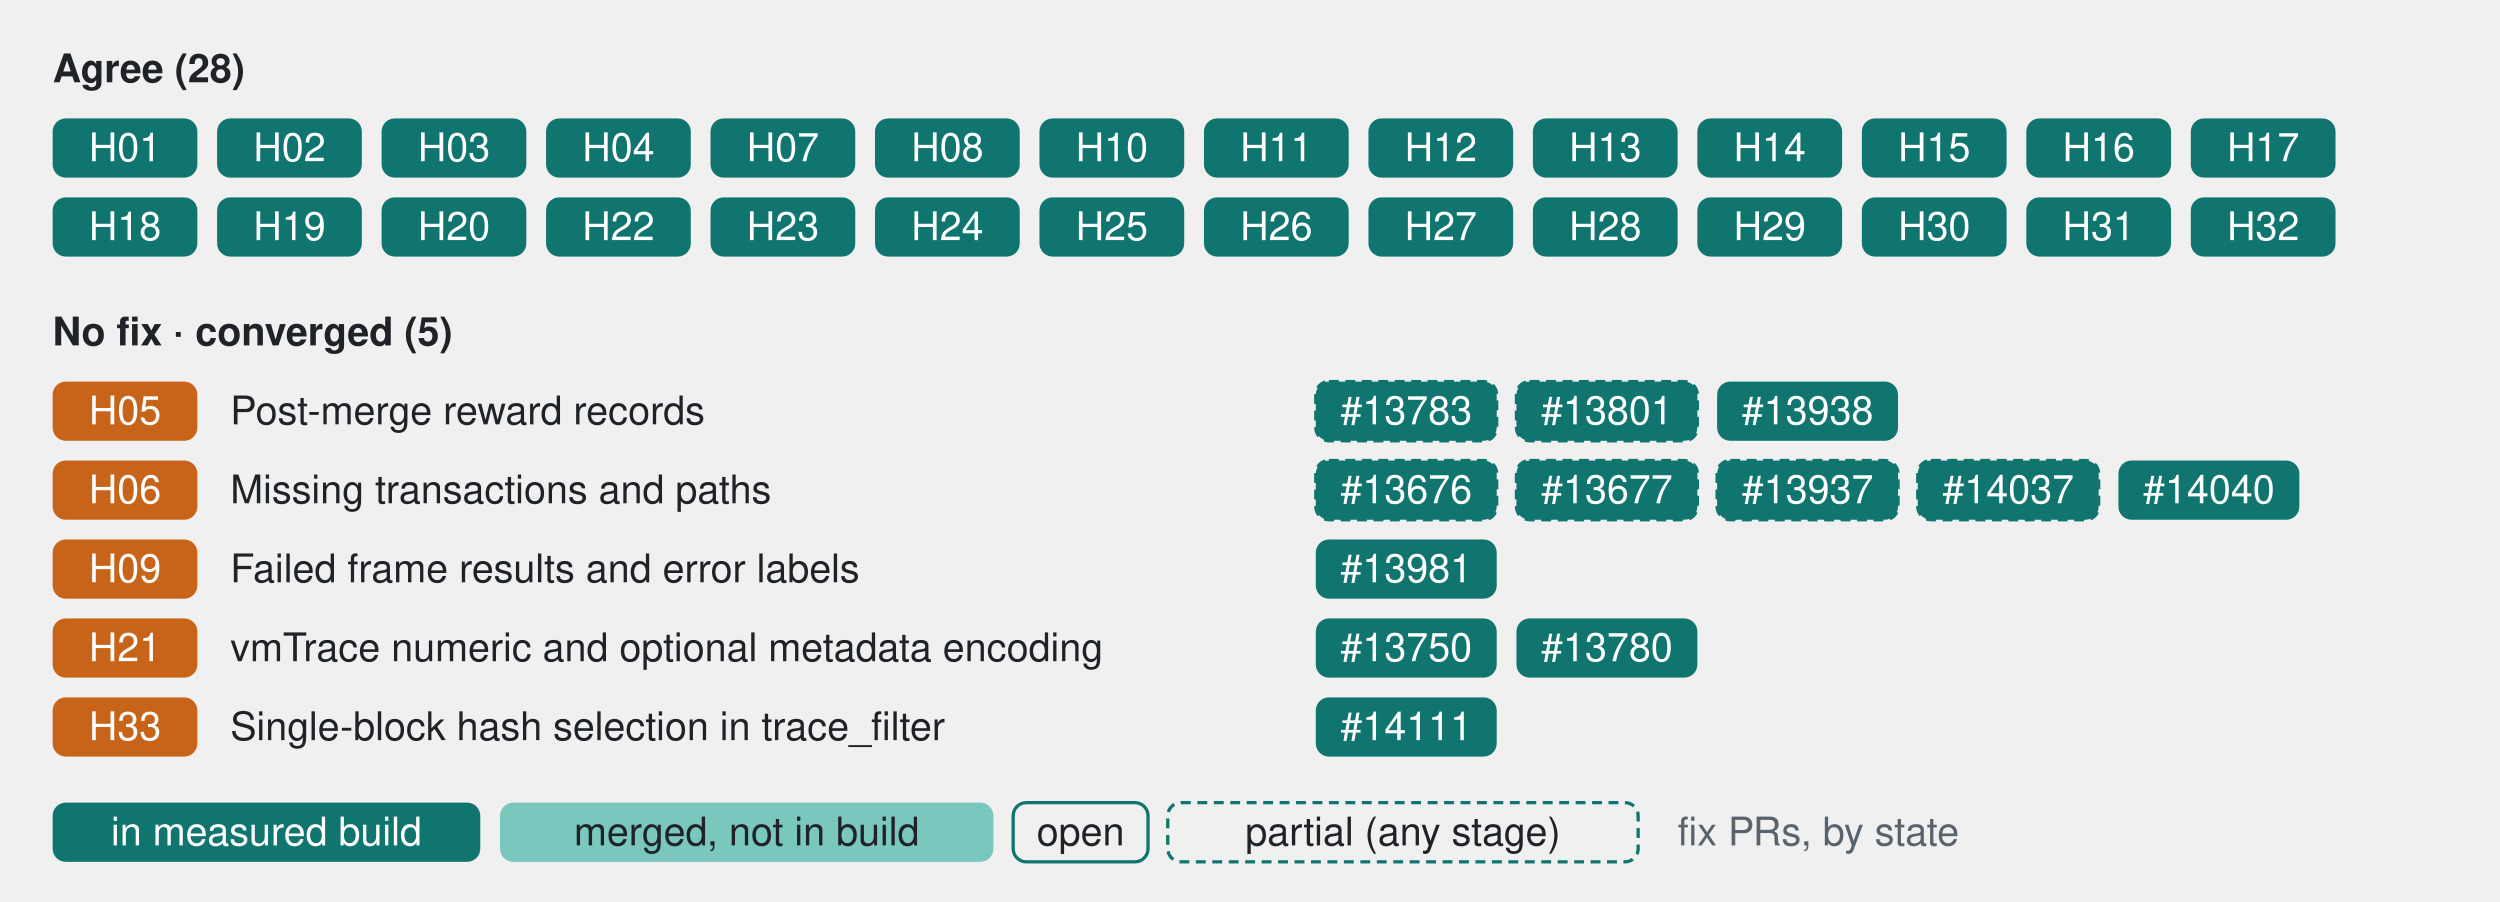
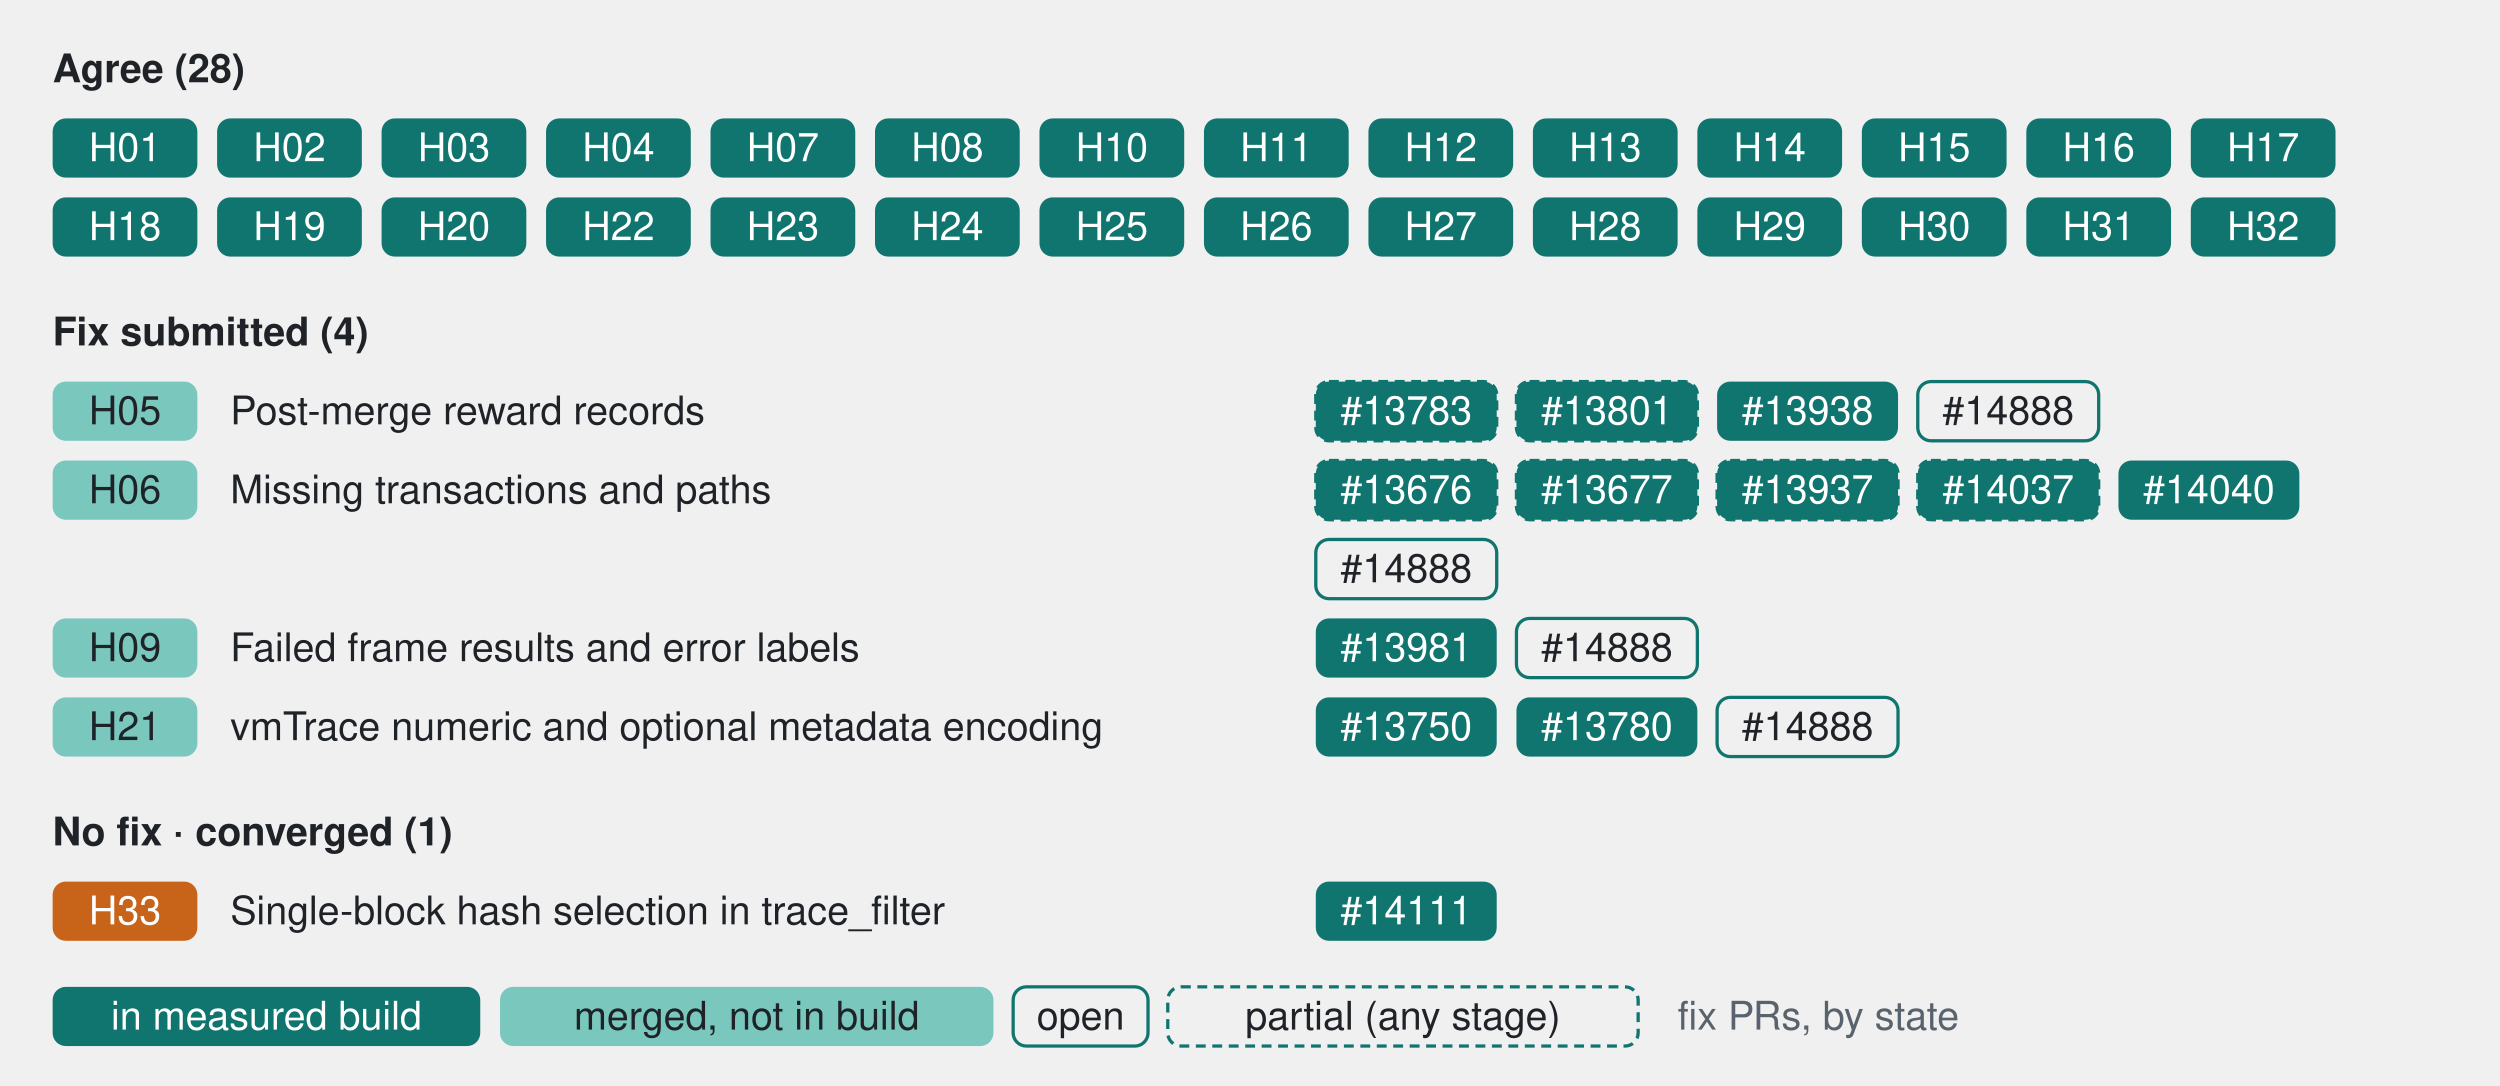
- <svg xmlns="http://www.w3.org/2000/svg" width="760" height="274" viewBox="0 0 760 274" role="img" aria-labelledby="title">
+ <svg xmlns="http://www.w3.org/2000/svg" width="760" height="330" viewBox="0 0 760 330" role="img" aria-labelledby="title">
  <style>text{font-family:-apple-system,BlinkMacSystemFont,"Segoe UI",Helvetica,Arial,sans-serif;font-size:12px}.head{font-weight:600}.partial{stroke-dasharray:3 2}.label{fill:#1f2328}.muted{fill:#59636e}.pr{fill:none;stroke:#11756f}.edge{stroke:#11756f}.b-agree{fill:#11756f}.n-agree{fill:#ffffff}.b-fix{fill:#79c7bd}.n-fix{fill:#1f2328}.b-converged{fill:#c8641a}.n-converged{fill:#ffffff}.b-review{fill:#f2b36b}.n-review{fill:#1f2328}.b-policy{fill:#8172c4}.n-policy{fill:#ffffff}.b-unmeasured{fill:#dde1e6}.n-unmeasured{fill:#1f2328}@media (prefers-color-scheme:dark){.label{fill:#e6edf3}.muted{fill:#9198a1}.pr{fill:none;stroke:#3aa59a}.edge{stroke:#3aa59a}.b-agree{fill:#3aa59a}.n-agree{fill:#0d1117}.b-fix{fill:#1a6b62}.n-fix{fill:#ffffff}.b-converged{fill:#e5843a}.n-converged{fill:#0d1117}.b-review{fill:#8f5420}.n-review{fill:#ffffff}.b-policy{fill:#9b8fe0}.n-policy{fill:#0d1117}.b-unmeasured{fill:#2d333b}.n-unmeasured{fill:#e6edf3}}</style>
  <text class="label head" x="16" y="25">Agree (28)</text>
  <rect class="b-agree" x="16" y="36" width="44" height="18" rx="4" />
  <text class="n-agree" x="38" y="49" text-anchor="middle">H01</text>
  <rect class="b-agree" x="66" y="36" width="44" height="18" rx="4" />
  <text class="n-agree" x="88" y="49" text-anchor="middle">H02</text>
  <rect class="b-agree" x="116" y="36" width="44" height="18" rx="4" />
  <text class="n-agree" x="138" y="49" text-anchor="middle">H03</text>
  <rect class="b-agree" x="166" y="36" width="44" height="18" rx="4" />
  <text class="n-agree" x="188" y="49" text-anchor="middle">H04</text>
  <rect class="b-agree" x="216" y="36" width="44" height="18" rx="4" />
  <text class="n-agree" x="238" y="49" text-anchor="middle">H07</text>
  <rect class="b-agree" x="266" y="36" width="44" height="18" rx="4" />
  <text class="n-agree" x="288" y="49" text-anchor="middle">H08</text>
  <rect class="b-agree" x="316" y="36" width="44" height="18" rx="4" />
  <text class="n-agree" x="338" y="49" text-anchor="middle">H10</text>
  <rect class="b-agree" x="366" y="36" width="44" height="18" rx="4" />
  <text class="n-agree" x="388" y="49" text-anchor="middle">H11</text>
  <rect class="b-agree" x="416" y="36" width="44" height="18" rx="4" />
  <text class="n-agree" x="438" y="49" text-anchor="middle">H12</text>
  <rect class="b-agree" x="466" y="36" width="44" height="18" rx="4" />
  <text class="n-agree" x="488" y="49" text-anchor="middle">H13</text>
  <rect class="b-agree" x="516" y="36" width="44" height="18" rx="4" />
  <text class="n-agree" x="538" y="49" text-anchor="middle">H14</text>
  <rect class="b-agree" x="566" y="36" width="44" height="18" rx="4" />
  <text class="n-agree" x="588" y="49" text-anchor="middle">H15</text>
  <rect class="b-agree" x="616" y="36" width="44" height="18" rx="4" />
  <text class="n-agree" x="638" y="49" text-anchor="middle">H16</text>
  <rect class="b-agree" x="666" y="36" width="44" height="18" rx="4" />
  <text class="n-agree" x="688" y="49" text-anchor="middle">H17</text>
  <rect class="b-agree" x="16" y="60" width="44" height="18" rx="4" />
  <text class="n-agree" x="38" y="73" text-anchor="middle">H18</text>
  <rect class="b-agree" x="66" y="60" width="44" height="18" rx="4" />
  <text class="n-agree" x="88" y="73" text-anchor="middle">H19</text>
  <rect class="b-agree" x="116" y="60" width="44" height="18" rx="4" />
  <text class="n-agree" x="138" y="73" text-anchor="middle">H20</text>
  <rect class="b-agree" x="166" y="60" width="44" height="18" rx="4" />
  <text class="n-agree" x="188" y="73" text-anchor="middle">H22</text>
  <rect class="b-agree" x="216" y="60" width="44" height="18" rx="4" />
  <text class="n-agree" x="238" y="73" text-anchor="middle">H23</text>
  <rect class="b-agree" x="266" y="60" width="44" height="18" rx="4" />
  <text class="n-agree" x="288" y="73" text-anchor="middle">H24</text>
  <rect class="b-agree" x="316" y="60" width="44" height="18" rx="4" />
  <text class="n-agree" x="338" y="73" text-anchor="middle">H25</text>
  <rect class="b-agree" x="366" y="60" width="44" height="18" rx="4" />
  <text class="n-agree" x="388" y="73" text-anchor="middle">H26</text>
  <rect class="b-agree" x="416" y="60" width="44" height="18" rx="4" />
  <text class="n-agree" x="438" y="73" text-anchor="middle">H27</text>
  <rect class="b-agree" x="466" y="60" width="44" height="18" rx="4" />
  <text class="n-agree" x="488" y="73" text-anchor="middle">H28</text>
  <rect class="b-agree" x="516" y="60" width="44" height="18" rx="4" />
  <text class="n-agree" x="538" y="73" text-anchor="middle">H29</text>
  <rect class="b-agree" x="566" y="60" width="44" height="18" rx="4" />
  <text class="n-agree" x="588" y="73" text-anchor="middle">H30</text>
  <rect class="b-agree" x="616" y="60" width="44" height="18" rx="4" />
  <text class="n-agree" x="638" y="73" text-anchor="middle">H31</text>
  <rect class="b-agree" x="666" y="60" width="44" height="18" rx="4" />
  <text class="n-agree" x="688" y="73" text-anchor="middle">H32</text>
-   <text class="label head" x="16" y="105">No fix · converged (5)</text>
-   <rect class="b-converged" x="16" y="116" width="44" height="18" rx="4" />
-   <text class="n-converged" x="38" y="129" text-anchor="middle">H05</text>
+   <text class="label head" x="16" y="105">Fix submitted (4)</text>
+   <rect class="b-fix" x="16" y="116" width="44" height="18" rx="4" />
+   <text class="n-fix" x="38" y="129" text-anchor="middle">H05</text>
  <text class="label" x="70" y="129">Post-merge reward records</text>
  <rect class="b-agree edge partial" x="400" y="116" width="55" height="18" rx="4" />
  <text class="n-agree" x="427.5" y="129" text-anchor="middle">#13783</text>
  <rect class="b-agree edge partial" x="461" y="116" width="55" height="18" rx="4" />
  <text class="n-agree" x="488.5" y="129" text-anchor="middle">#13801</text>
  <rect class="b-agree" x="522" y="116" width="55" height="18" rx="4" />
  <text class="n-agree" x="549.5" y="129" text-anchor="middle">#13938</text>
-   <rect class="b-converged" x="16" y="140" width="44" height="18" rx="4" />
-   <text class="n-converged" x="38" y="153" text-anchor="middle">H06</text>
+   <rect class="pr" x="583" y="116" width="55" height="18" rx="4" />
+   <text class="label" x="610.5" y="129" text-anchor="middle">#14888</text>
+   <rect class="b-fix" x="16" y="140" width="44" height="18" rx="4" />
+   <text class="n-fix" x="38" y="153" text-anchor="middle">H06</text>
  <text class="label" x="70" y="153">Missing transactions and paths</text>
  <rect class="b-agree edge partial" x="400" y="140" width="55" height="18" rx="4" />
  <text class="n-agree" x="427.5" y="153" text-anchor="middle">#13676</text>
  <rect class="b-agree edge partial" x="461" y="140" width="55" height="18" rx="4" />
  <text class="n-agree" x="488.5" y="153" text-anchor="middle">#13677</text>
  <rect class="b-agree edge partial" x="522" y="140" width="55" height="18" rx="4" />
  <text class="n-agree" x="549.5" y="153" text-anchor="middle">#13937</text>
  <rect class="b-agree edge partial" x="583" y="140" width="55" height="18" rx="4" />
  <text class="n-agree" x="610.5" y="153" text-anchor="middle">#14037</text>
  <rect class="b-agree" x="644" y="140" width="55" height="18" rx="4" />
  <text class="n-agree" x="671.5" y="153" text-anchor="middle">#14040</text>
-   <rect class="b-converged" x="16" y="164" width="44" height="18" rx="4" />
-   <text class="n-converged" x="38" y="177" text-anchor="middle">H09</text>
-   <text class="label" x="70" y="177">Failed frame results and error labels</text>
-   <rect class="b-agree" x="400" y="164" width="55" height="18" rx="4" />
-   <text class="n-agree" x="427.5" y="177" text-anchor="middle">#13981</text>
-   <rect class="b-converged" x="16" y="188" width="44" height="18" rx="4" />
-   <text class="n-converged" x="38" y="201" text-anchor="middle">H21</text>
-   <text class="label" x="70" y="201">vmTrace numeric and optional metadata encoding</text>
+   <rect class="pr" x="400" y="164" width="55" height="18" rx="4" />
+   <text class="label" x="427.5" y="177" text-anchor="middle">#14888</text>
+   <rect class="b-fix" x="16" y="188" width="44" height="18" rx="4" />
+   <text class="n-fix" x="38" y="201" text-anchor="middle">H09</text>
+   <text class="label" x="70" y="201">Failed frame results and error labels</text>
  <rect class="b-agree" x="400" y="188" width="55" height="18" rx="4" />
-   <text class="n-agree" x="427.5" y="201" text-anchor="middle">#13750</text>
-   <rect class="b-agree" x="461" y="188" width="55" height="18" rx="4" />
-   <text class="n-agree" x="488.5" y="201" text-anchor="middle">#13780</text>
-   <rect class="b-converged" x="16" y="212" width="44" height="18" rx="4" />
-   <text class="n-converged" x="38" y="225" text-anchor="middle">H33</text>
-   <text class="label" x="70" y="225">Single-block hash selection in trace_filter</text>
+   <text class="n-agree" x="427.5" y="201" text-anchor="middle">#13981</text>
+   <rect class="pr" x="461" y="188" width="55" height="18" rx="4" />
+   <text class="label" x="488.5" y="201" text-anchor="middle">#14888</text>
+   <rect class="b-fix" x="16" y="212" width="44" height="18" rx="4" />
+   <text class="n-fix" x="38" y="225" text-anchor="middle">H21</text>
+   <text class="label" x="70" y="225">vmTrace numeric and optional metadata encoding</text>
  <rect class="b-agree" x="400" y="212" width="55" height="18" rx="4" />
-   <text class="n-agree" x="427.5" y="225" text-anchor="middle">#14111</text>
-   <rect class="b-agree" x="16" y="244" width="130" height="18" rx="4" />
-   <text class="n-agree" x="81" y="257" text-anchor="middle">in measured build</text>
-   <rect class="b-fix" x="152" y="244" width="150" height="18" rx="4" />
-   <text class="n-fix" x="227" y="257" text-anchor="middle">merged, not in build</text>
-   <rect class="pr" x="308" y="244" width="41" height="18" rx="4" />
-   <text class="label" x="328.5" y="257" text-anchor="middle">open</text>
-   <rect class="pr partial" x="355" y="244" width="143" height="18" rx="4" />
-   <text class="label" x="426.5" y="257" text-anchor="middle">partial (any stage)</text>
-   <text class="muted" x="510" y="257">fix PRs, by state</text>
+   <text class="n-agree" x="427.5" y="225" text-anchor="middle">#13750</text>
+   <rect class="b-agree" x="461" y="212" width="55" height="18" rx="4" />
+   <text class="n-agree" x="488.5" y="225" text-anchor="middle">#13780</text>
+   <rect class="pr" x="522" y="212" width="55" height="18" rx="4" />
+   <text class="label" x="549.5" y="225" text-anchor="middle">#14888</text>
+   <text class="label head" x="16" y="257">No fix · converged (1)</text>
+   <rect class="b-converged" x="16" y="268" width="44" height="18" rx="4" />
+   <text class="n-converged" x="38" y="281" text-anchor="middle">H33</text>
+   <text class="label" x="70" y="281">Single-block hash selection in trace_filter</text>
+   <rect class="b-agree" x="400" y="268" width="55" height="18" rx="4" />
+   <text class="n-agree" x="427.5" y="281" text-anchor="middle">#14111</text>
+   <rect class="b-agree" x="16" y="300" width="130" height="18" rx="4" />
+   <text class="n-agree" x="81" y="313" text-anchor="middle">in measured build</text>
+   <rect class="b-fix" x="152" y="300" width="150" height="18" rx="4" />
+   <text class="n-fix" x="227" y="313" text-anchor="middle">merged, not in build</text>
+   <rect class="pr" x="308" y="300" width="41" height="18" rx="4" />
+   <text class="label" x="328.5" y="313" text-anchor="middle">open</text>
+   <rect class="pr partial" x="355" y="300" width="143" height="18" rx="4" />
+   <text class="label" x="426.5" y="313" text-anchor="middle">partial (any stage)</text>
+   <text class="muted" x="510" y="313">fix PRs, by state</text>
</svg>
